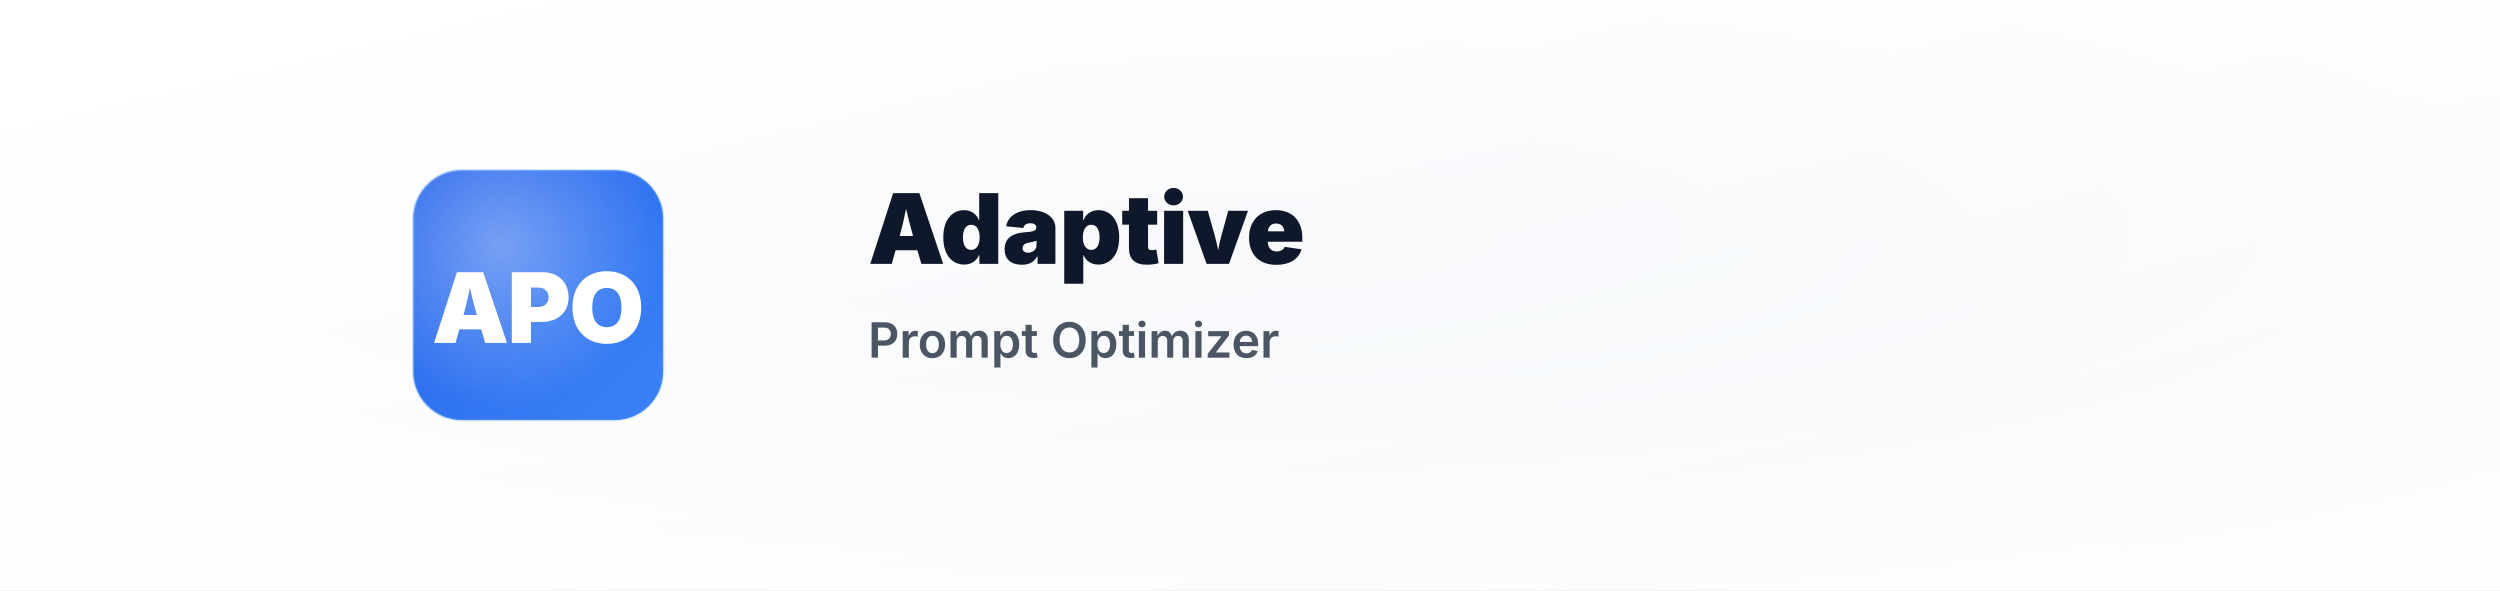
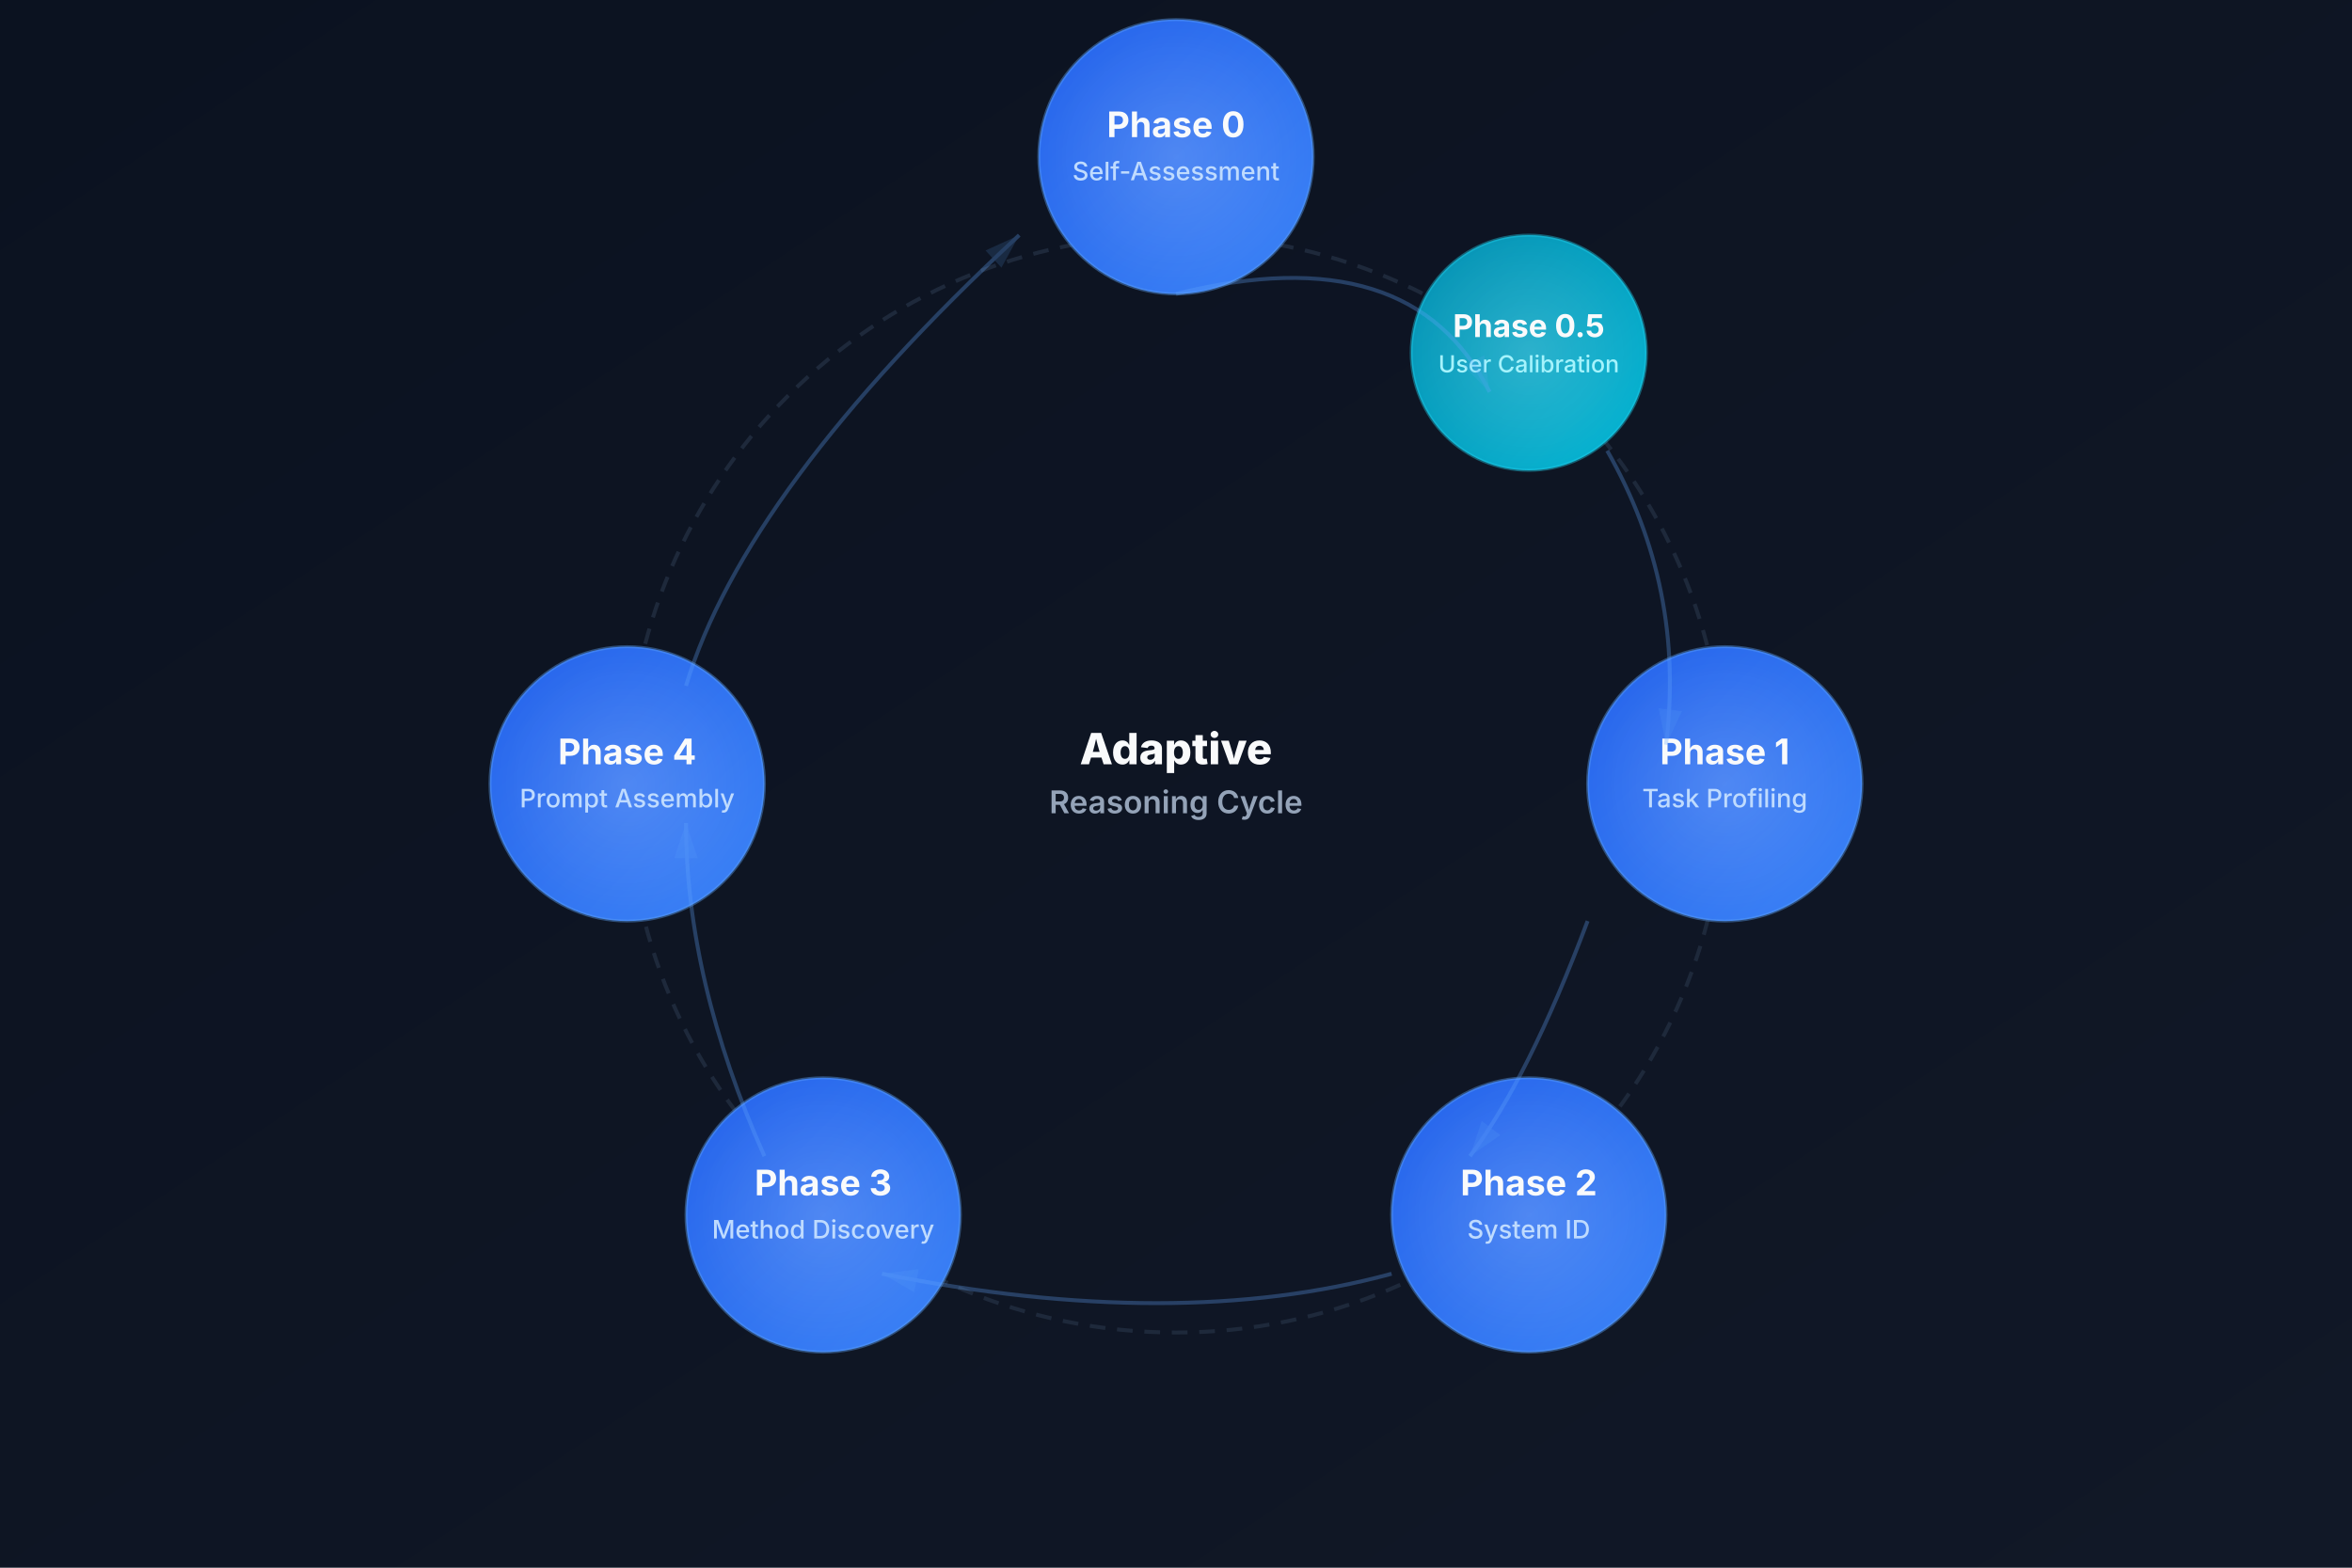
- <svg xmlns="http://www.w3.org/2000/svg" width="1440" height="340" viewBox="0 0 1440 340" fill="none">
+ <svg xmlns="http://www.w3.org/2000/svg" width="1200" height="800" viewBox="0 0 1200 800" fill="none">
  <defs>
    <linearGradient id="bg" x1="0" y1="0" x2="1" y2="1">
-       <stop offset="0" stop-color="#ffffff" />
-       <stop offset="1" stop-color="#eef2f7" />
+       <stop offset="0" stop-color="#0b1220" />
+       <stop offset="1" stop-color="#111827" />
    </linearGradient>
-     <radialGradient id="vg" cx="50%" cy="40%" r="72%">
-       <stop offset="0%" stop-color="#ffffff" stop-opacity="0" />
-       <stop offset="100%" stop-color="#ffffff" stop-opacity="0.9" />
-     </radialGradient>
-     <linearGradient id="tile" x1="0" y1="0" x2="1" y2="1">
+     <linearGradient id="phaseBlue" x1="0" y1="0" x2="1" y2="1">
      <stop offset="0" stop-color="#2563EB" />
      <stop offset="1" stop-color="#3B82F6" />
    </linearGradient>
-     <linearGradient id="edge" x1="0" y1="0" x2="1" y2="1">
-       <stop offset="0" stop-color="#93C5FD" stop-opacity="0.45" />
-       <stop offset="1" stop-color="#60A5FA" stop-opacity="0.15" />
+     <linearGradient id="phaseTeal" x1="0" y1="0" x2="1" y2="1">
+       <stop offset="0" stop-color="#0891B2" />
+       <stop offset="1" stop-color="#06B6D4" />
    </linearGradient>
-     <radialGradient id="highlight" cx="35%" cy="30%" r="65%">
-       <stop offset="0%" stop-color="#FFFFFF" stop-opacity="0.35" />
+     <radialGradient id="glow" cx="50%" cy="50%" r="50%">
+       <stop offset="0%" stop-color="#FFFFFF" stop-opacity="0.15" />
      <stop offset="100%" stop-color="#FFFFFF" stop-opacity="0" />
    </radialGradient>
  </defs>
-   <rect width="1440" height="340" fill="url(#bg)" />
-   <rect width="1440" height="340" fill="url(#vg)" />
-   <g transform="translate(720,170)">
-     <g transform="translate(-410,0)">
-       <rect x="-72" y="-72" width="144" height="144" rx="28" fill="url(#tile)" />
-       <rect x="-72" y="-72" width="144" height="144" rx="28" fill="url(#highlight)" />
-       <rect x="-72" y="-72" width="144" height="144" rx="28" fill="none" stroke="url(#edge)" stroke-width="1.4" />
-       <text x="0" y="6" text-anchor="middle" dominant-baseline="middle" font-family="Inter, system-ui, -apple-system, Segoe UI, Roboto, Helvetica, Arial, sans-serif" font-weight="900" font-size="56" letter-spacing="-1.1" fill="#FFFFFF">APO</text>
-     </g>
-     <g transform="translate(-220,0)">
-       <text x="0" y="-18" font-family="Inter, system-ui, -apple-system, Segoe UI, Roboto, Helvetica, Arial, sans-serif" font-weight="900" font-size="56" letter-spacing="-0.5" fill="#0F172A">Adaptive</text>
-       <text x="0" y="36" font-family="Inter, system-ui, -apple-system, Segoe UI, Roboto, Helvetica, Arial, sans-serif" font-weight="600" font-size="28" fill="#4B5563">Prompt Optimizer</text>
-     </g>
+   <rect width="1200" height="800" fill="url(#bg)" />
+   <circle cx="600" cy="400" r="280" fill="none" stroke="#1E293B" stroke-width="2" stroke-dasharray="8 6" />
+   <g transform="translate(600,80)">
+     <circle r="70" fill="url(#phaseBlue)" />
+     <circle r="70" fill="url(#glow)" />
+     <circle r="70" fill="none" stroke="#60A5FA" stroke-width="1.5" stroke-opacity="0.4" />
+     <text text-anchor="middle" y="-10" font-family="Inter, system-ui, sans-serif" font-weight="700" font-size="18" fill="#F9FAFB">Phase 0</text>
+     <text text-anchor="middle" y="12" font-family="Inter, system-ui, sans-serif" font-weight="500" font-size="13" fill="#BFDBFE">Self-Assessment</text>
  </g>
+   <g transform="translate(780,180)">
+     <circle r="60" fill="url(#phaseTeal)" />
+     <circle r="60" fill="url(#glow)" />
+     <circle r="60" fill="none" stroke="#22D3EE" stroke-width="1.5" stroke-opacity="0.4" />
+     <text text-anchor="middle" y="-8" font-family="Inter, system-ui, sans-serif" font-weight="700" font-size="16" fill="#F9FAFB">Phase 0.5</text>
+     <text text-anchor="middle" y="10" font-family="Inter, system-ui, sans-serif" font-weight="500" font-size="12" fill="#A5F3FC">User Calibration</text>
+   </g>
+   <g transform="translate(880,400)">
+     <circle r="70" fill="url(#phaseBlue)" />
+     <circle r="70" fill="url(#glow)" />
+     <circle r="70" fill="none" stroke="#60A5FA" stroke-width="1.5" stroke-opacity="0.4" />
+     <text text-anchor="middle" y="-10" font-family="Inter, system-ui, sans-serif" font-weight="700" font-size="18" fill="#F9FAFB">Phase 1</text>
+     <text text-anchor="middle" y="12" font-family="Inter, system-ui, sans-serif" font-weight="500" font-size="13" fill="#BFDBFE">Task Profiling</text>
+   </g>
+   <g transform="translate(780,620)">
+     <circle r="70" fill="url(#phaseBlue)" />
+     <circle r="70" fill="url(#glow)" />
+     <circle r="70" fill="none" stroke="#60A5FA" stroke-width="1.5" stroke-opacity="0.4" />
+     <text text-anchor="middle" y="-10" font-family="Inter, system-ui, sans-serif" font-weight="700" font-size="18" fill="#F9FAFB">Phase 2</text>
+     <text text-anchor="middle" y="12" font-family="Inter, system-ui, sans-serif" font-weight="500" font-size="13" fill="#BFDBFE">System ID</text>
+   </g>
+   <g transform="translate(420,620)">
+     <circle r="70" fill="url(#phaseBlue)" />
+     <circle r="70" fill="url(#glow)" />
+     <circle r="70" fill="none" stroke="#60A5FA" stroke-width="1.5" stroke-opacity="0.4" />
+     <text text-anchor="middle" y="-10" font-family="Inter, system-ui, sans-serif" font-weight="700" font-size="18" fill="#F9FAFB">Phase 3</text>
+     <text text-anchor="middle" y="12" font-family="Inter, system-ui, sans-serif" font-weight="500" font-size="13" fill="#BFDBFE">Method Discovery</text>
+   </g>
+   <g transform="translate(320,400)">
+     <circle r="70" fill="url(#phaseBlue)" />
+     <circle r="70" fill="url(#glow)" />
+     <circle r="70" fill="none" stroke="#60A5FA" stroke-width="1.5" stroke-opacity="0.4" />
+     <text text-anchor="middle" y="-10" font-family="Inter, system-ui, sans-serif" font-weight="700" font-size="18" fill="#F9FAFB">Phase 4</text>
+     <text text-anchor="middle" y="12" font-family="Inter, system-ui, sans-serif" font-weight="500" font-size="13" fill="#BFDBFE">Prompt Assembly</text>
+   </g>
+   <text x="600" y="390" text-anchor="middle" font-family="Inter, system-ui, sans-serif" font-weight="800" font-size="22" fill="#F9FAFB">Adaptive</text>
+   <text x="600" y="415" text-anchor="middle" font-family="Inter, system-ui, sans-serif" font-weight="600" font-size="16" fill="#94A3B8">Reasoning Cycle</text>
+   <defs>
+     <marker id="arrow" markerWidth="10" markerHeight="10" refX="9" refY="3" orient="auto" markerUnits="strokeWidth">
+       <path d="M0,0 L0,6 L9,3 z" fill="#60A5FA" opacity="0.5" />
+     </marker>
+   </defs>
+   <path d="M600,150 Q720,120 760,200" stroke="#60A5FA" stroke-width="2" fill="none" opacity="0.3" marker-end="url(#arrow)" />
+   <path d="M820,230 Q860,300 850,380" stroke="#60A5FA" stroke-width="2" fill="none" opacity="0.3" marker-end="url(#arrow)" />
+   <path d="M810,470 Q780,550 750,590" stroke="#60A5FA" stroke-width="2" fill="none" opacity="0.3" marker-end="url(#arrow)" />
+   <path d="M710,650 Q600,680 450,650" stroke="#60A5FA" stroke-width="2" fill="none" opacity="0.3" marker-end="url(#arrow)" />
+   <path d="M390,590 Q350,500 350,420" stroke="#60A5FA" stroke-width="2" fill="none" opacity="0.3" marker-end="url(#arrow)" />
+   <path d="M350,350 Q380,250 520,120" stroke="#60A5FA" stroke-width="2" fill="none" opacity="0.3" marker-end="url(#arrow)" />
</svg>
